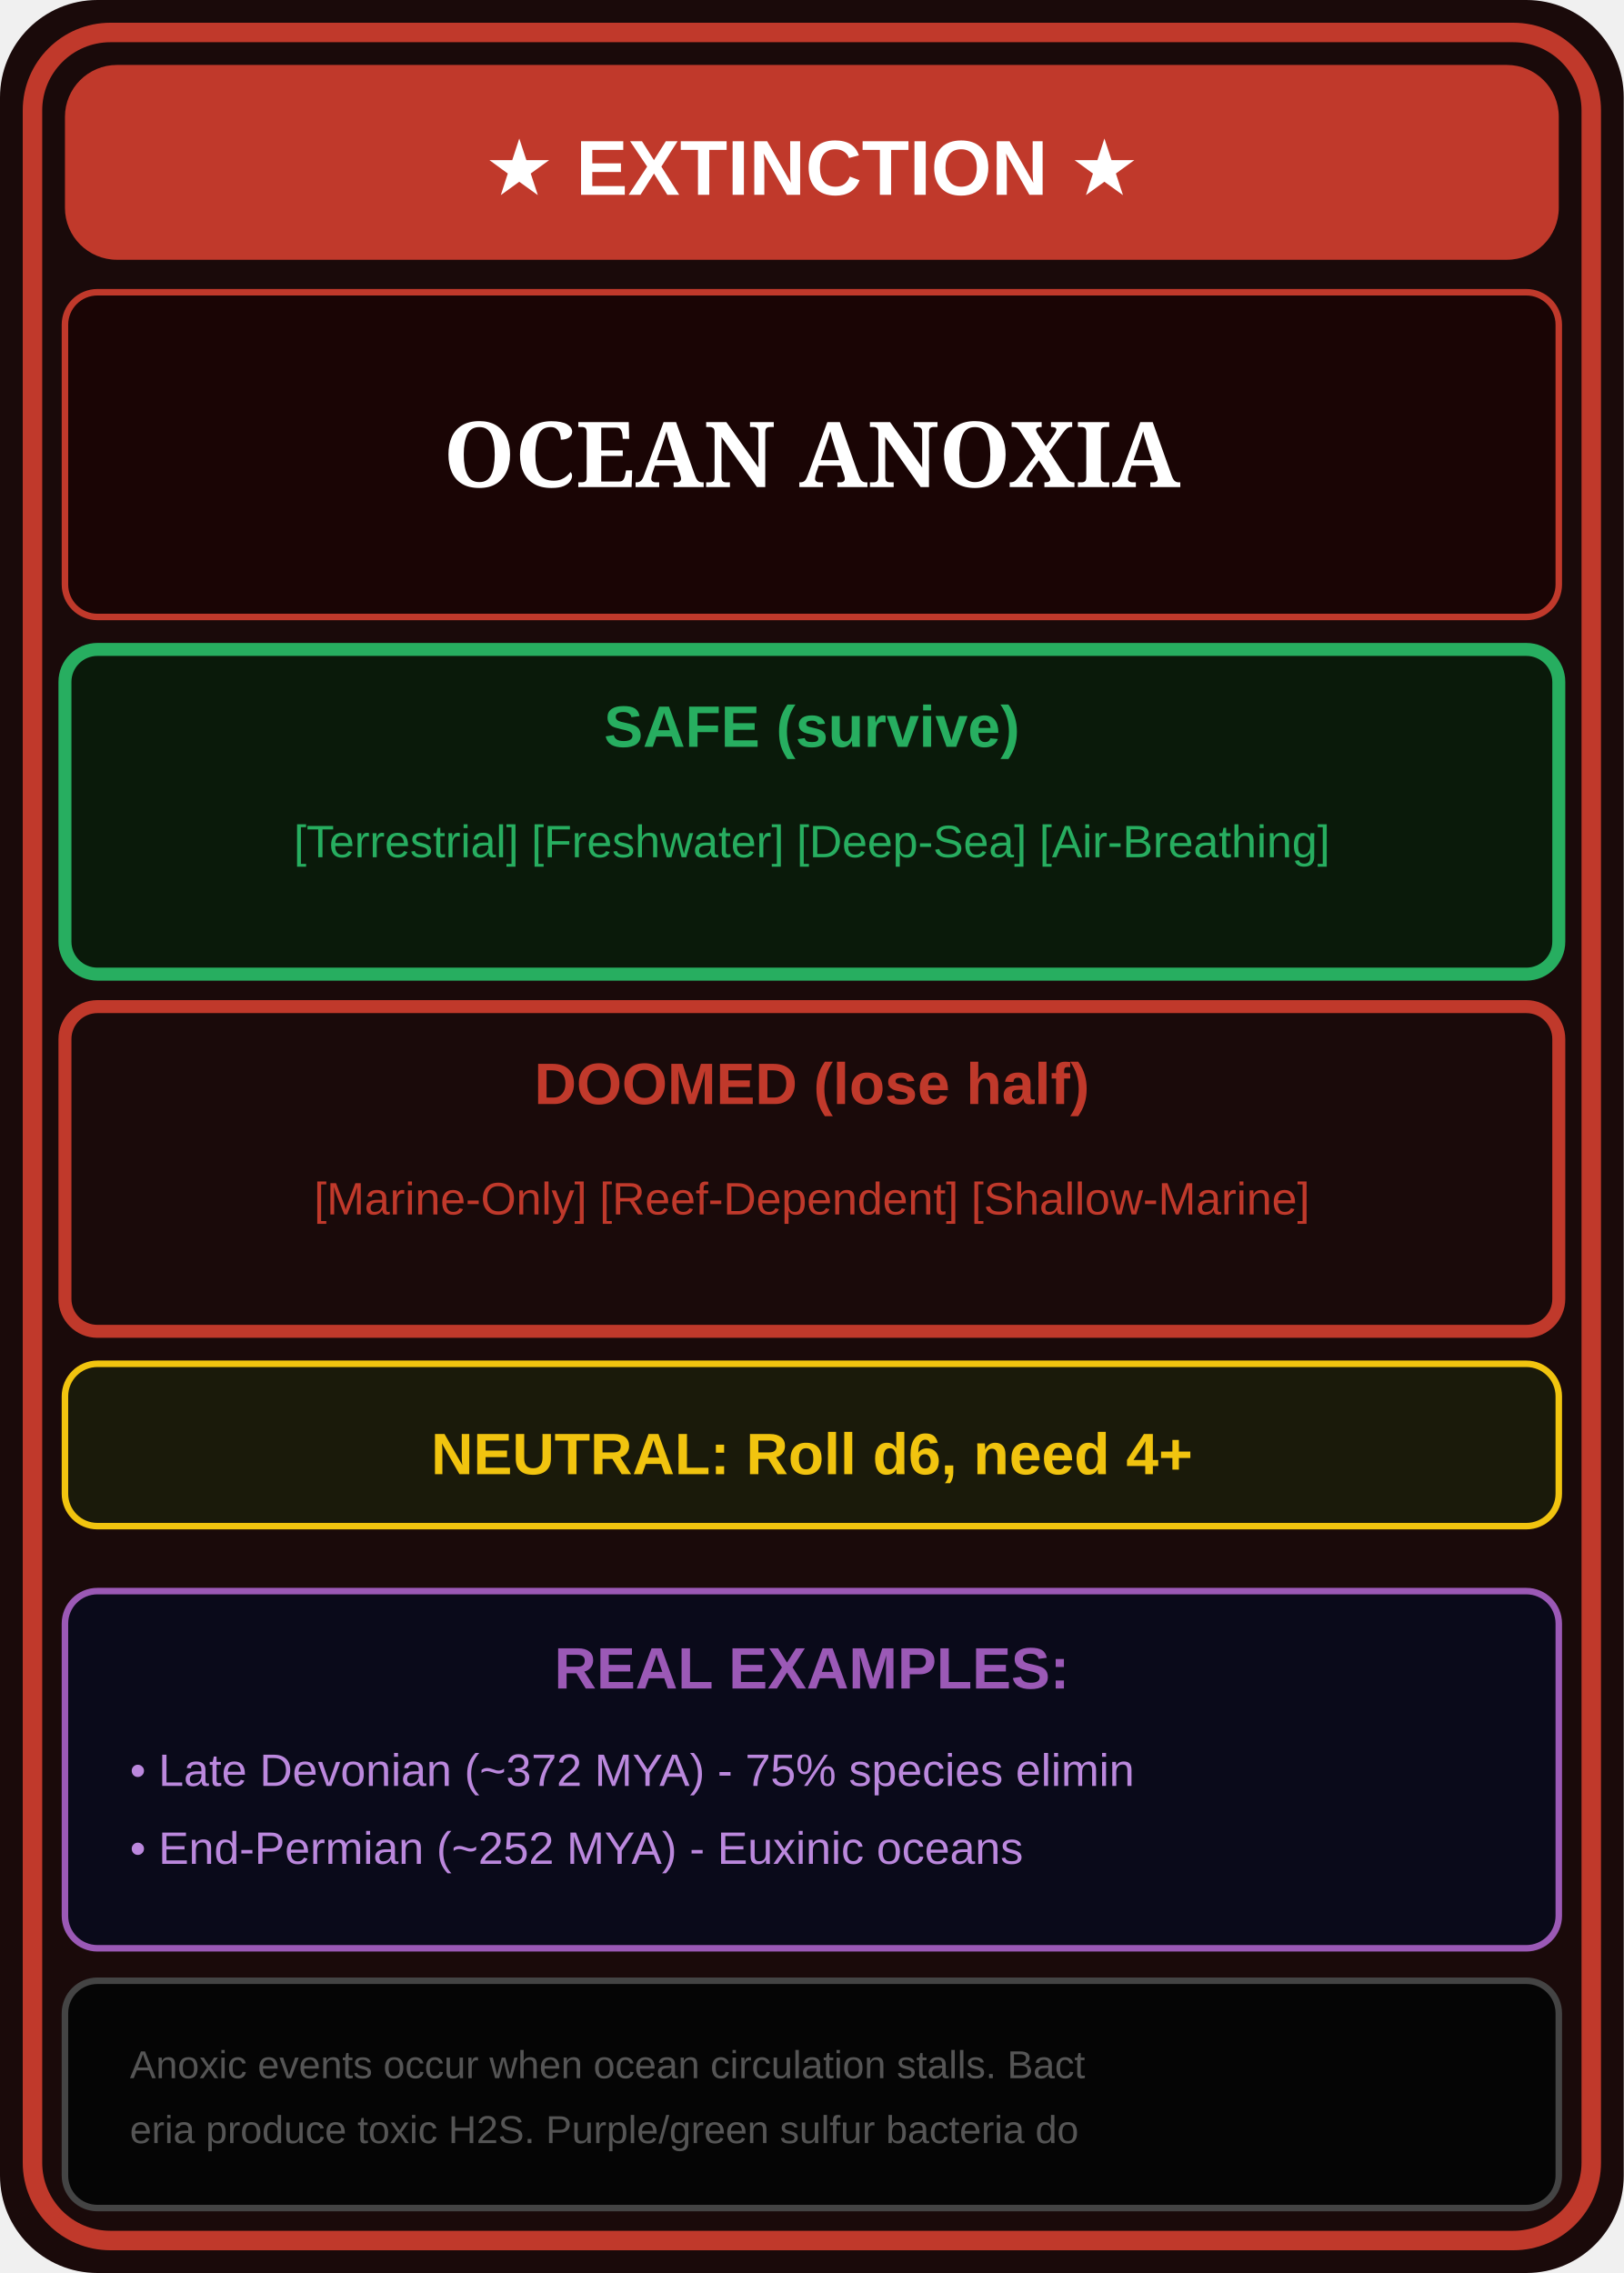
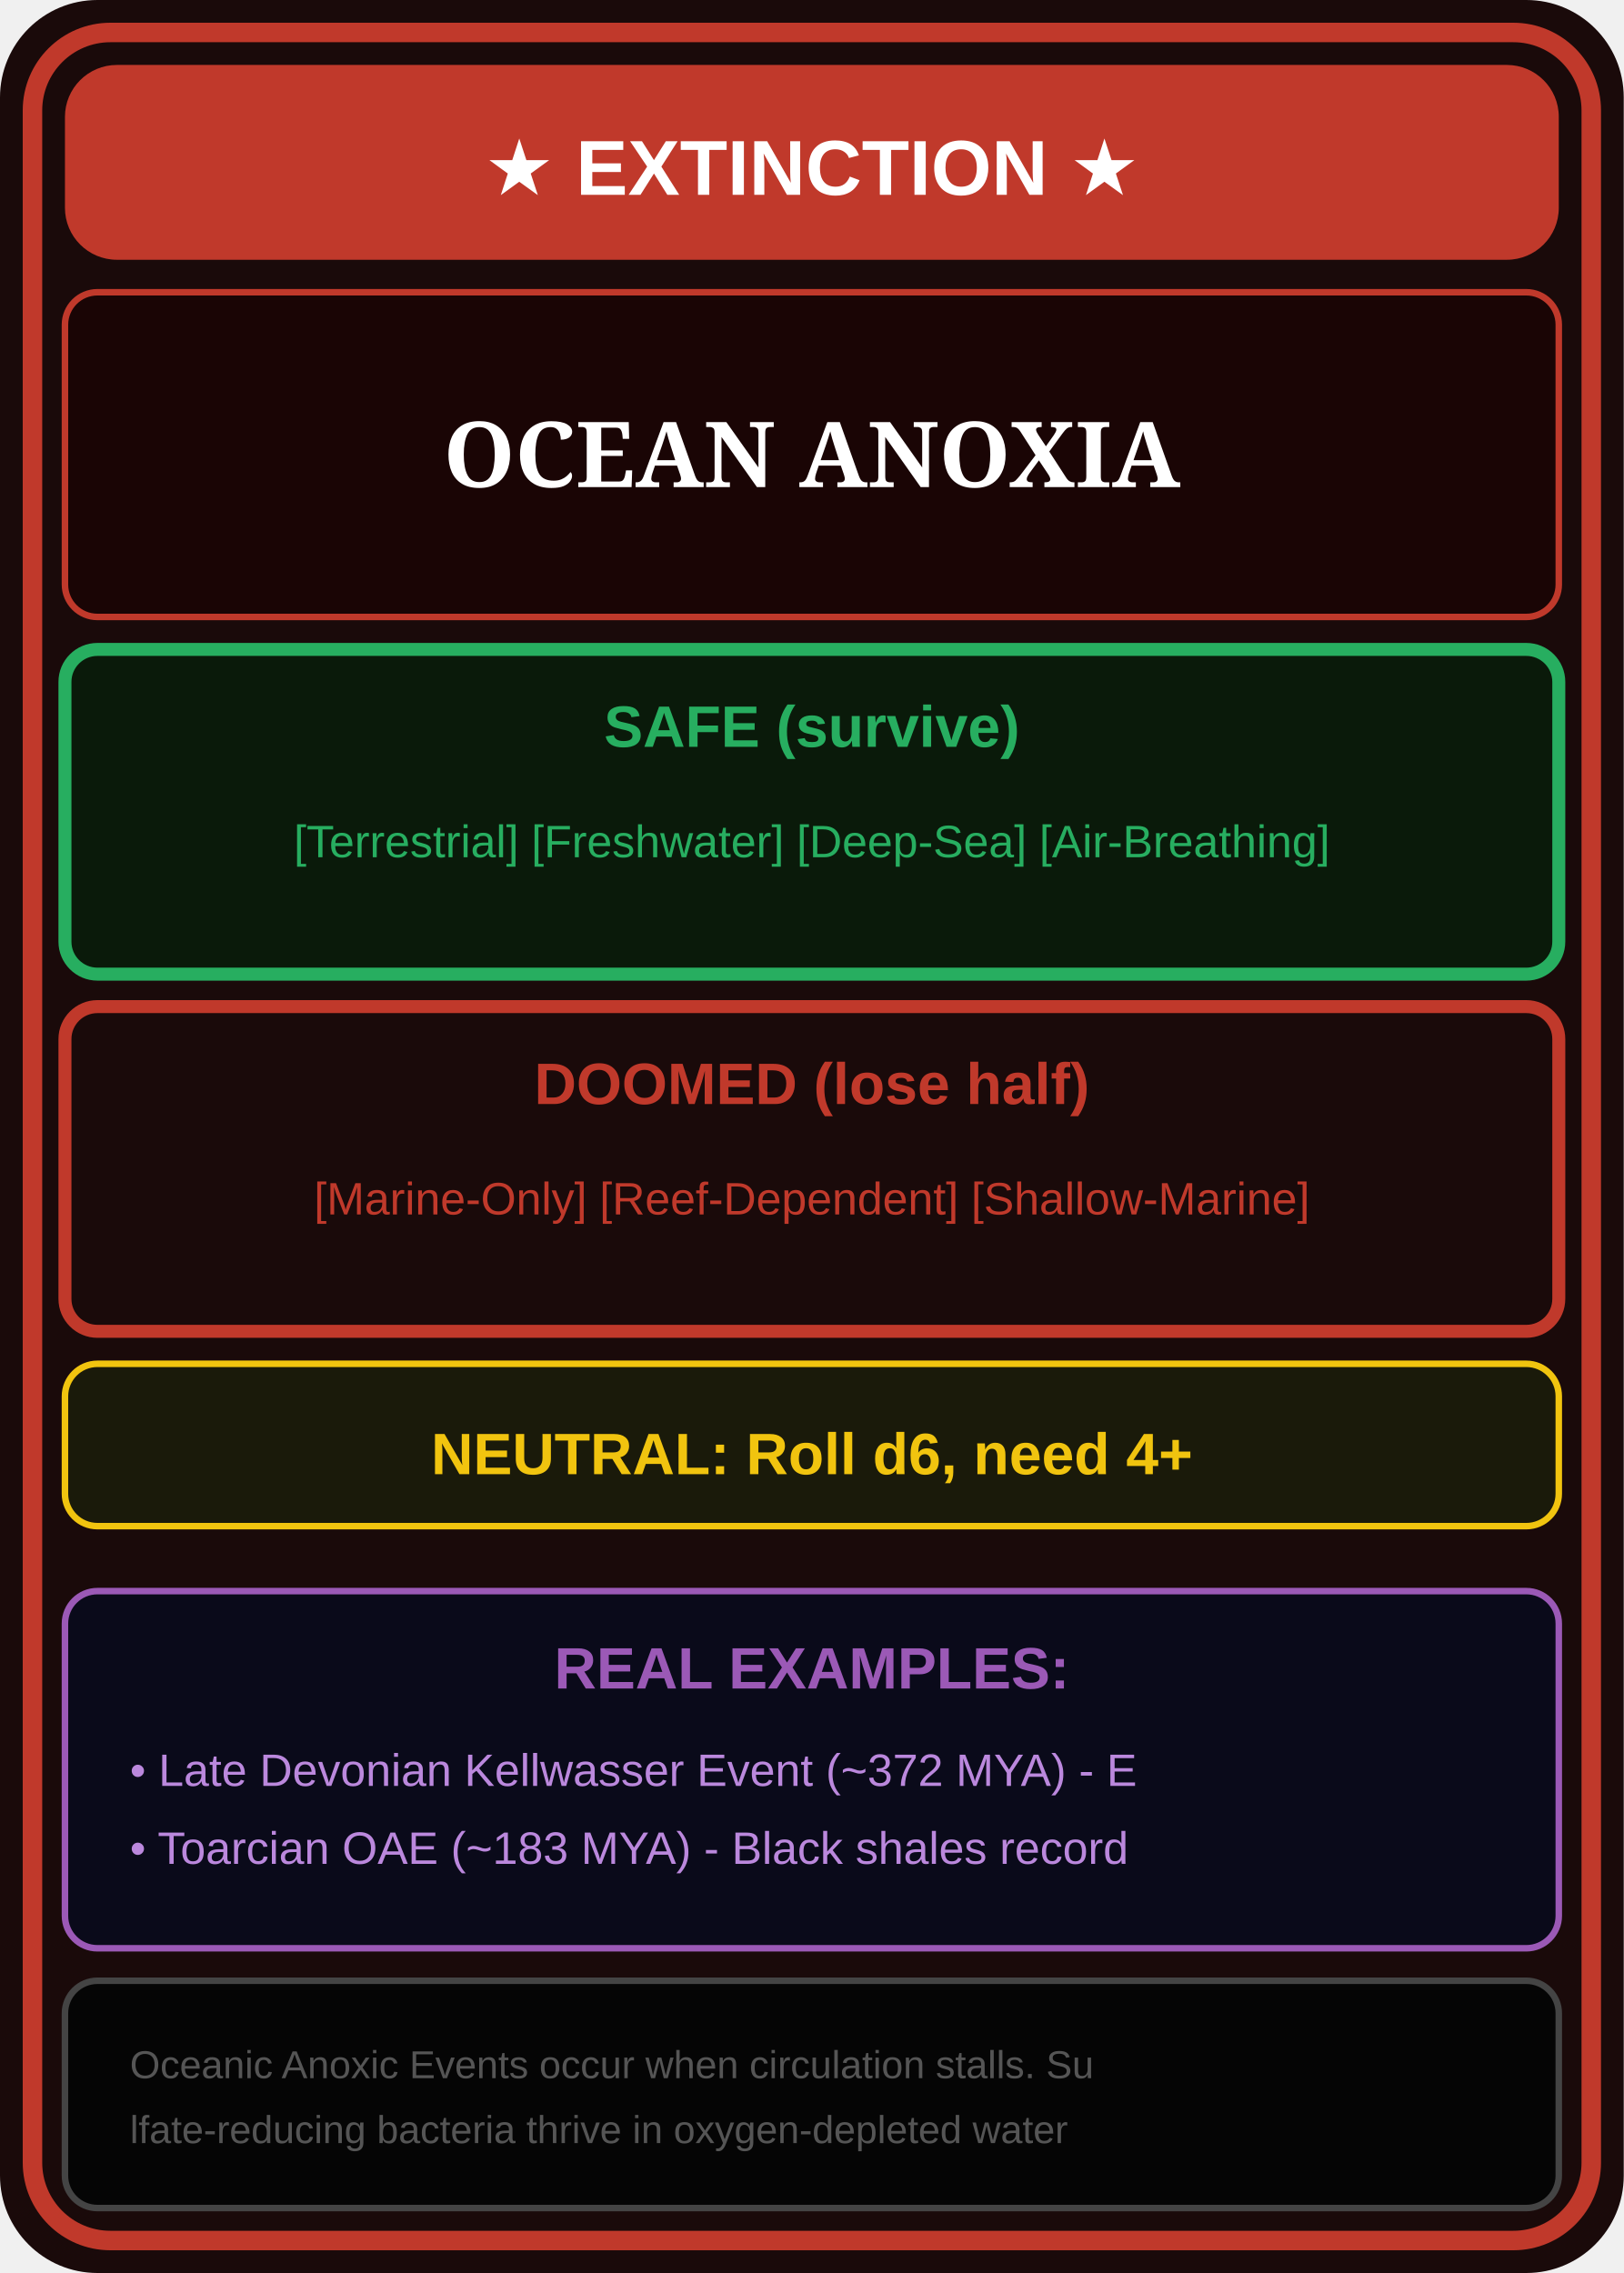
<svg xmlns="http://www.w3.org/2000/svg" viewBox="0 0 250 350" width="250" height="350">
  <rect width="250" height="350" fill="#1a0a0a" rx="15" />
  <rect x="5" y="5" width="240" height="340" fill="none" stroke="#c0392b" stroke-width="3" rx="12" />
  <rect x="10" y="10" width="230" height="30" fill="#c0392b" rx="8" />
  <text x="125" y="30" font-family="Arial" font-size="12" fill="#fff" text-anchor="middle" font-weight="bold">★ EXTINCTION ★</text>
  <rect x="10" y="45" width="230" height="50" fill="#1a0505" stroke="#c0392b" rx="5" />
  <text x="125" y="75" font-family="Georgia" font-size="14" fill="#fff" text-anchor="middle" font-weight="bold">OCEAN ANOXIA</text>
  <rect x="10" y="100" width="230" height="50" fill="#0a1a0a" stroke="#27ae60" stroke-width="2" rx="5" />
  <text x="125" y="115" font-family="Arial" font-size="9" fill="#27ae60" text-anchor="middle" font-weight="bold">SAFE (survive)</text>
  <text x="125" y="132" font-family="Arial" font-size="7" fill="#27ae60" text-anchor="middle">[Terrestrial] [Freshwater] [Deep-Sea] [Air-Breathing]</text>
  <rect x="10" y="155" width="230" height="50" fill="#1a0a0a" stroke="#c0392b" stroke-width="2" rx="5" />
  <text x="125" y="170" font-family="Arial" font-size="9" fill="#c0392b" text-anchor="middle" font-weight="bold">DOOMED (lose half)</text>
  <text x="125" y="187" font-family="Arial" font-size="7" fill="#c0392b" text-anchor="middle">[Marine-Only] [Reef-Dependent] [Shallow-Marine]</text>
  <rect x="10" y="210" width="230" height="25" fill="#1a1a0a" stroke="#f1c40f" rx="5" />
  <text x="125" y="227" font-family="Arial" font-size="9" fill="#f1c40f" text-anchor="middle" font-weight="bold">NEUTRAL: Roll d6, need 4+</text>
  <rect x="10" y="245" width="230" height="55" fill="#0a0a1a" stroke="#9b59b6" rx="5" />
  <text x="125" y="260" font-family="Arial" font-size="9" fill="#9b59b6" text-anchor="middle" font-weight="bold">REAL EXAMPLES:</text>
-   <text x="20" y="275" font-family="Arial" font-size="7" fill="#bb88dd">• Late Devonian (~372 MYA) - 75% species elimin</text>
-   <text x="20" y="287" font-family="Arial" font-size="7" fill="#bb88dd">• End-Permian (~252 MYA) - Euxinic oceans</text>
+   <text x="20" y="275" font-family="Arial" font-size="7" fill="#bb88dd">• Late Devonian Kellwasser Event (~372 MYA) - E</text>
+   <text x="20" y="287" font-family="Arial" font-size="7" fill="#bb88dd">• Toarcian OAE (~183 MYA) - Black shales record</text>
  <rect x="10" y="305" width="230" height="35" fill="#050505" stroke="#444" rx="5" />
-   <text x="20" y="320" font-family="Arial" font-size="6" fill="#555">Anoxic events occur when ocean circulation stalls. Bact</text>
-   <text x="20" y="330" font-family="Arial" font-size="6" fill="#555">eria produce toxic H2S. Purple/green sulfur bacteria do</text>
+   <text x="20" y="320" font-family="Arial" font-size="6" fill="#555">Oceanic Anoxic Events occur when circulation stalls. Su</text>
+   <text x="20" y="330" font-family="Arial" font-size="6" fill="#555">lfate-reducing bacteria thrive in oxygen-depleted water</text>
</svg>
